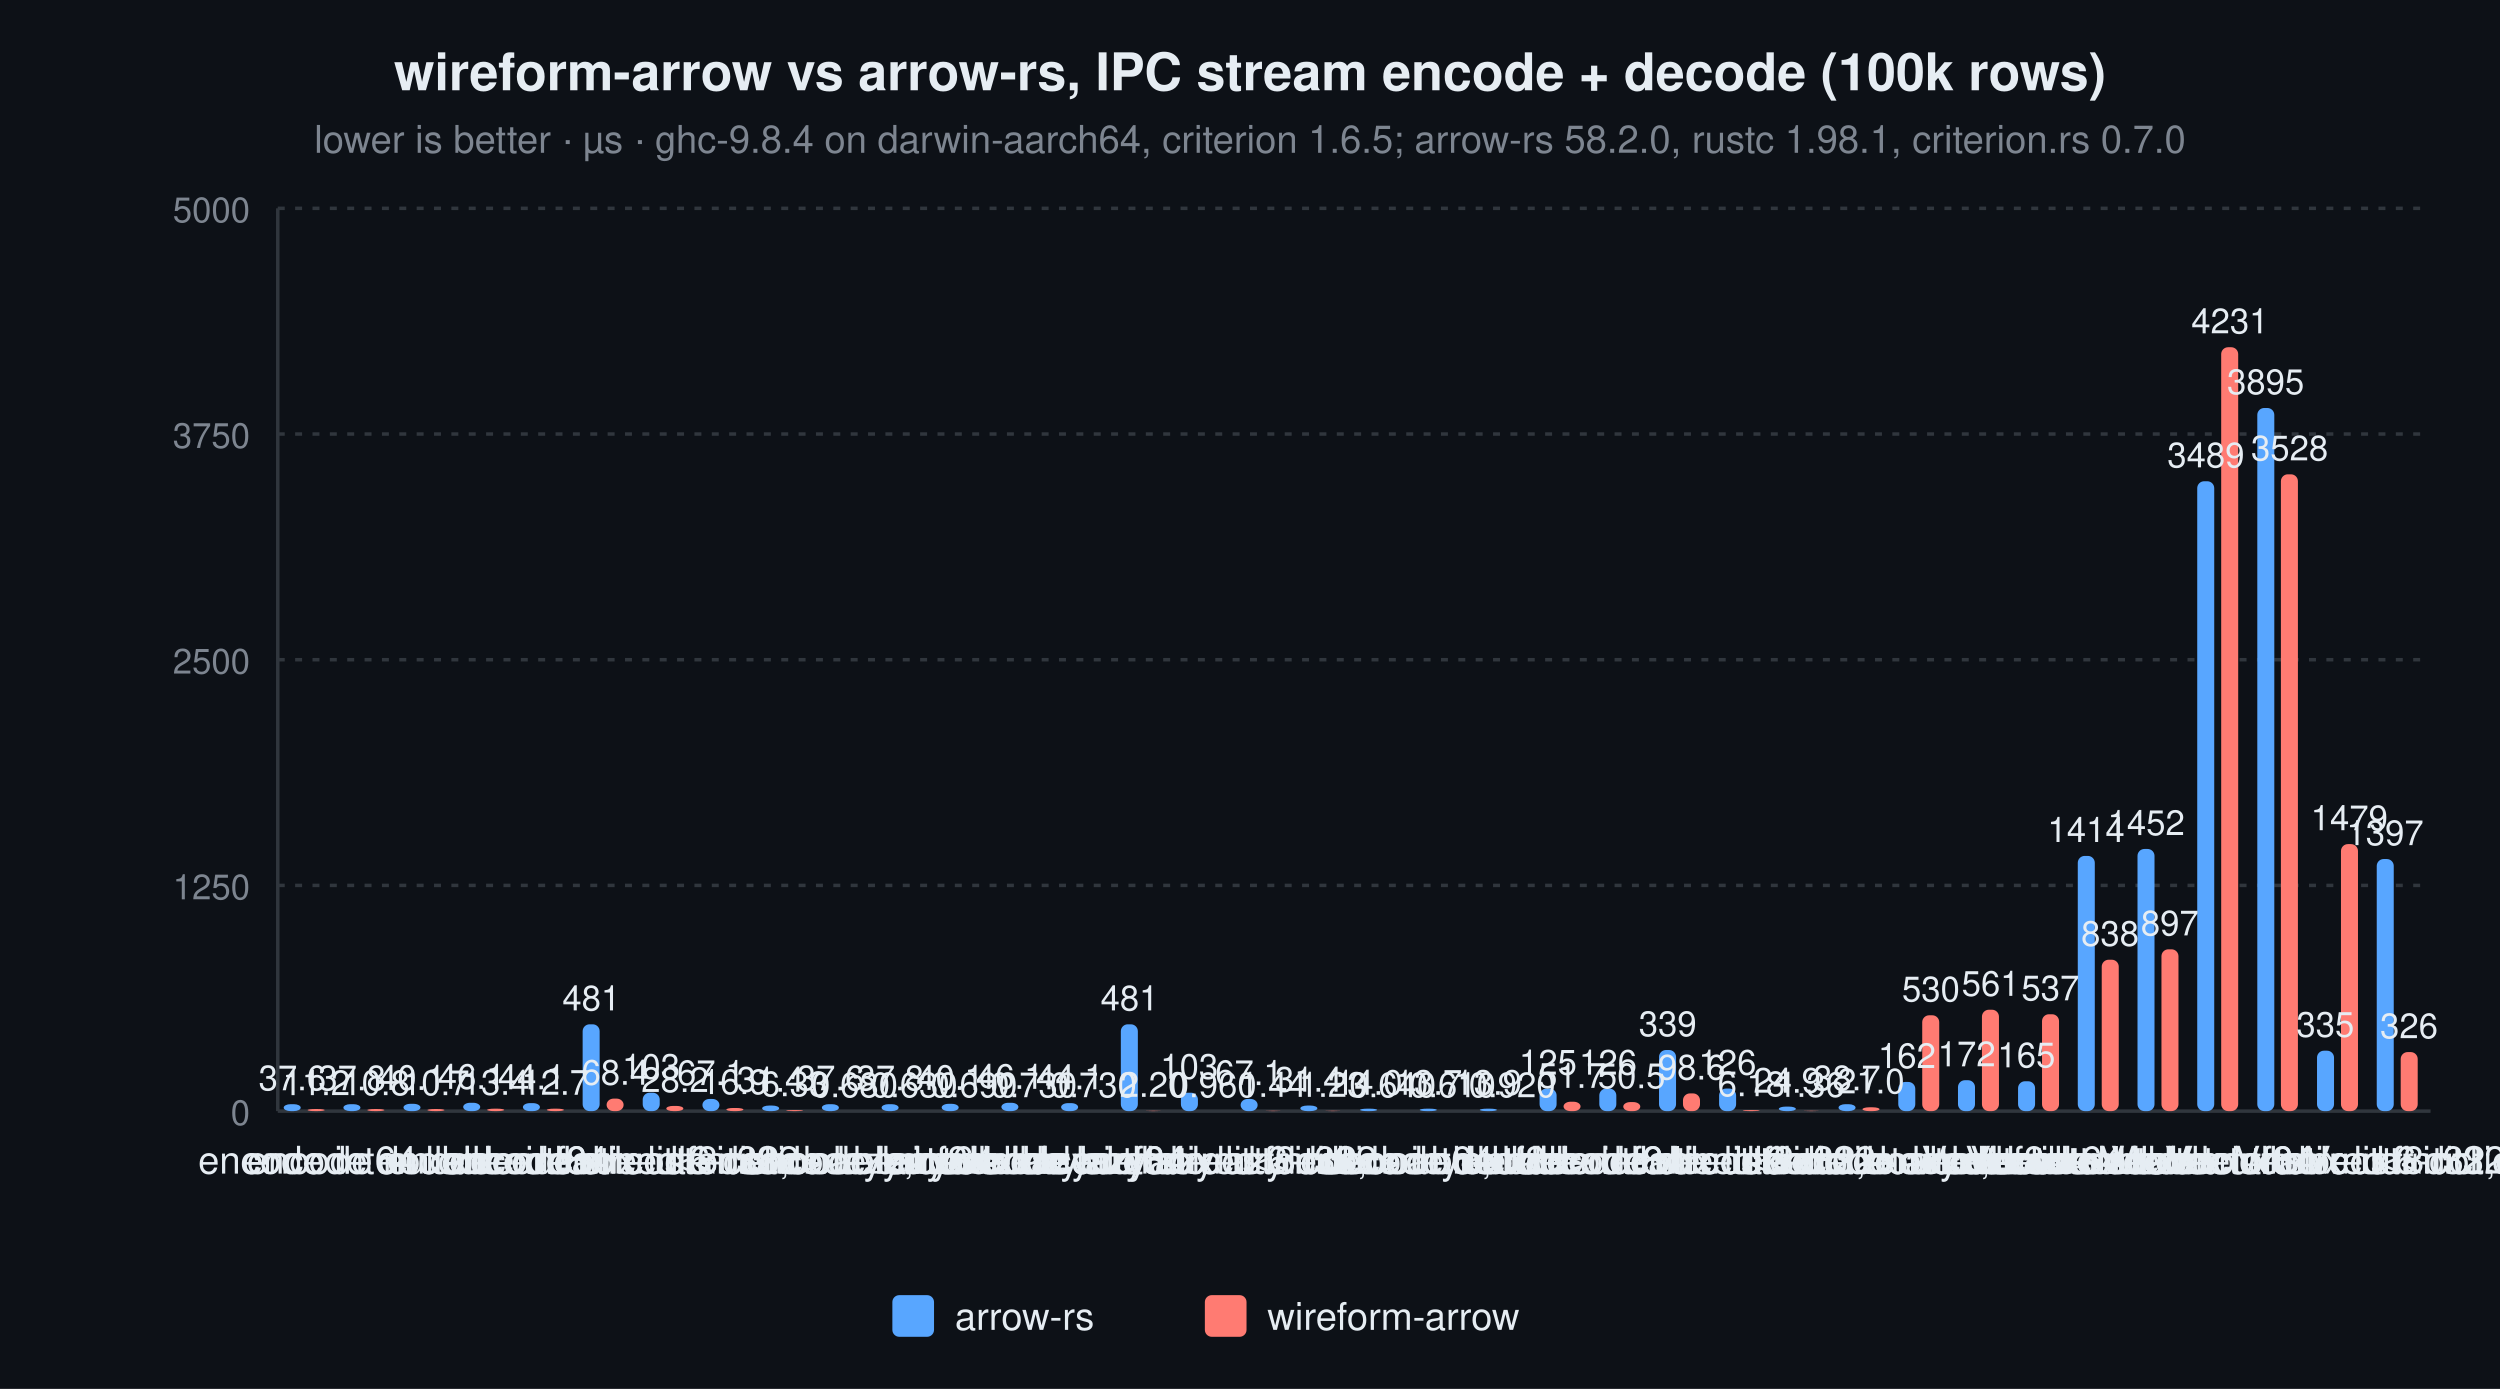
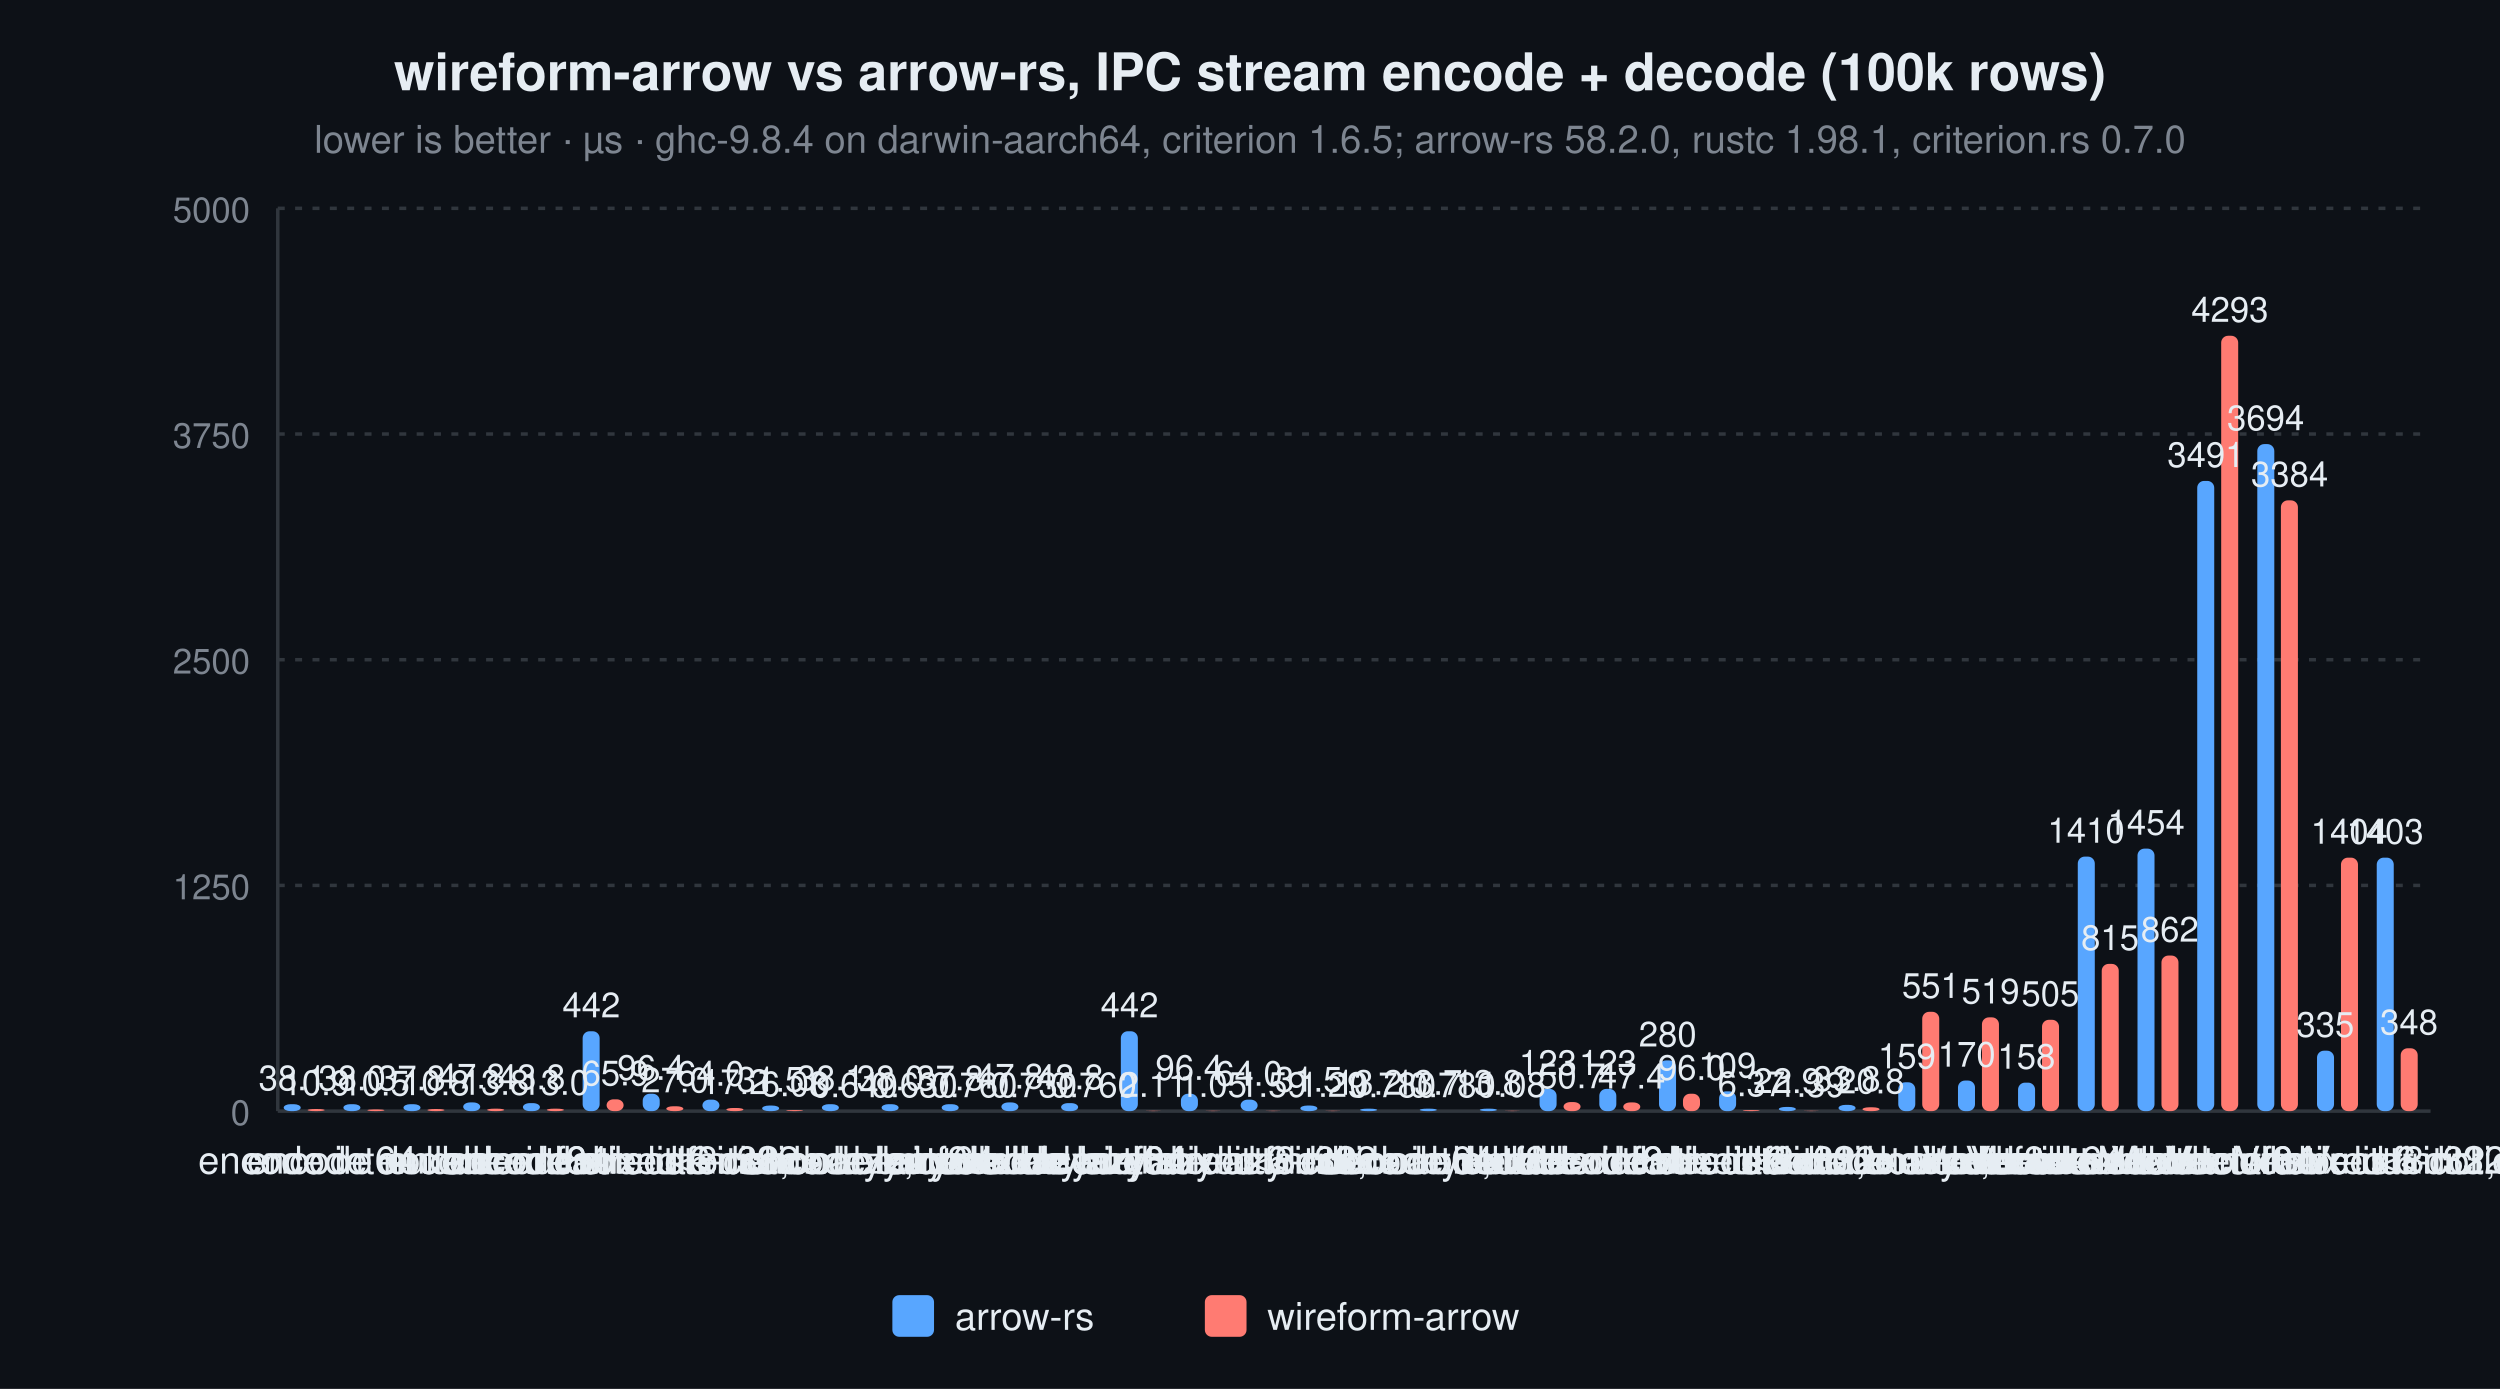
<svg xmlns="http://www.w3.org/2000/svg" viewBox="0 0 720 400" width="720" height="400" font-family="ui-sans-serif, system-ui, -apple-system, BlinkMacSystemFont, &quot;Segoe UI&quot;, Helvetica, Arial, sans-serif" font-size="12">
  <rect x="0" y="0" width="720" height="400" fill="#0d1117" />
  <text x="360" y="26" text-anchor="middle" font-size="15" font-weight="600" fill="#e6edf3">wireform-arrow vs arrow-rs, IPC stream encode + decode (100k rows)</text>
  <text x="360" y="44" text-anchor="middle" font-size="11" fill="#7d8590">lower is better · µs · ghc-9.8.4 on darwin-aarch64, criterion 1.6.5; arrow-rs 58.2.0, rustc 1.98.1, criterion.rs 0.7.0</text>
  <g stroke="#30363d" stroke-width="1">
    <line x1="80" y1="320" x2="700" y2="320" />
    <line x1="80" y1="60" x2="80" y2="320" />
  </g>
  <g>
    <g />
    <text x="72" y="324" text-anchor="end" font-size="10" fill="#7d8590">0</text>
    <line x1="80" y1="255" x2="700" y2="255" stroke="#30363d" stroke-width="1" stroke-dasharray="2 3" />
    <text x="72" y="259" text-anchor="end" font-size="10" fill="#7d8590">1250</text>
    <line x1="80" y1="190" x2="700" y2="190" stroke="#30363d" stroke-width="1" stroke-dasharray="2 3" />
    <text x="72" y="194" text-anchor="end" font-size="10" fill="#7d8590">2500</text>
    <line x1="80" y1="125" x2="700" y2="125" stroke="#30363d" stroke-width="1" stroke-dasharray="2 3" />
    <text x="72" y="129" text-anchor="end" font-size="10" fill="#7d8590">3750</text>
    <line x1="80" y1="60" x2="700" y2="60" stroke="#30363d" stroke-width="1" stroke-dasharray="2 3" />
    <text x="72" y="64" text-anchor="end" font-size="10" fill="#7d8590">5000</text>
  </g>
  <g>
    <rect x="81.7" y="318.0" width="4.9" height="2.0" rx="2" fill="#58a6ff" />
    <rect x="88.6" y="319.4" width="4.9" height="0.6" rx="2" fill="#ff7b72" />
    <rect x="98.9" y="318.0" width="4.9" height="2.0" rx="2" fill="#58a6ff" />
-     <rect x="105.8" y="319.4" width="4.9" height="0.6" rx="2" fill="#ff7b72" />
-     <rect x="116.2" y="317.9" width="4.9" height="2.1" rx="2" fill="#58a6ff" />
+     <rect x="105.8" y="319.5" width="4.9" height="0.5" rx="2" fill="#ff7b72" />
+     <rect x="116.2" y="318.0" width="4.9" height="2.0" rx="2" fill="#58a6ff" />
    <rect x="123.1" y="319.4" width="4.9" height="0.6" rx="2" fill="#ff7b72" />
-     <rect x="133.4" y="317.6" width="4.9" height="2.4" rx="2" fill="#58a6ff" />
+     <rect x="133.4" y="317.5" width="4.9" height="2.5" rx="2" fill="#58a6ff" />
    <rect x="140.3" y="319.3" width="4.9" height="0.7" rx="2" fill="#ff7b72" />
    <rect x="150.6" y="317.7" width="4.9" height="2.3" rx="2" fill="#58a6ff" />
    <rect x="157.5" y="319.3" width="4.9" height="0.7" rx="2" fill="#ff7b72" />
-     <rect x="167.8" y="295.0" width="4.9" height="25.0" rx="2" fill="#58a6ff" />
-     <rect x="174.7" y="316.4" width="4.9" height="3.6" rx="2" fill="#ff7b72" />
-     <rect x="185.1" y="314.7" width="4.9" height="5.3" rx="2" fill="#58a6ff" />
-     <rect x="191.9" y="318.5" width="4.9" height="1.5" rx="2" fill="#ff7b72" />
-     <rect x="202.3" y="316.5" width="4.9" height="3.5" rx="2" fill="#58a6ff" />
+     <rect x="167.8" y="297.0" width="4.9" height="23.0" rx="2" fill="#58a6ff" />
+     <rect x="174.7" y="316.6" width="4.9" height="3.4" rx="2" fill="#ff7b72" />
+     <rect x="185.1" y="315.0" width="4.9" height="5.0" rx="2" fill="#58a6ff" />
+     <rect x="191.9" y="318.6" width="4.9" height="1.4" rx="2" fill="#ff7b72" />
+     <rect x="202.3" y="316.7" width="4.9" height="3.3" rx="2" fill="#58a6ff" />
    <rect x="209.2" y="319.1" width="4.9" height="0.9" rx="2" fill="#ff7b72" />
    <rect x="219.5" y="318.4" width="4.9" height="1.6" rx="2" fill="#58a6ff" />
    <rect x="226.4" y="319.7" width="4.9" height="0.3" rx="2" fill="#ff7b72" />
    <rect x="236.7" y="318.0" width="4.9" height="2.0" rx="2" fill="#58a6ff" />
    <rect x="243.6" y="320.0" width="4.9" height="0.0" rx="2" fill="#ff7b72" />
    <rect x="253.9" y="318.0" width="4.9" height="2.0" rx="2" fill="#58a6ff" />
    <rect x="260.8" y="320.0" width="4.9" height="0.0" rx="2" fill="#ff7b72" />
-     <rect x="271.2" y="317.9" width="4.9" height="2.1" rx="2" fill="#58a6ff" />
+     <rect x="271.2" y="318.0" width="4.9" height="2.0" rx="2" fill="#58a6ff" />
    <rect x="278.1" y="320.0" width="4.9" height="0.0" rx="2" fill="#ff7b72" />
-     <rect x="288.4" y="317.6" width="4.9" height="2.4" rx="2" fill="#58a6ff" />
+     <rect x="288.4" y="317.5" width="4.9" height="2.5" rx="2" fill="#58a6ff" />
    <rect x="295.3" y="320.0" width="4.9" height="0.0" rx="2" fill="#ff7b72" />
    <rect x="305.6" y="317.7" width="4.9" height="2.3" rx="2" fill="#58a6ff" />
    <rect x="312.5" y="320.0" width="4.9" height="0.0" rx="2" fill="#ff7b72" />
-     <rect x="322.8" y="295.0" width="4.9" height="25.0" rx="2" fill="#58a6ff" />
+     <rect x="322.8" y="297.0" width="4.9" height="23.0" rx="2" fill="#58a6ff" />
    <rect x="329.7" y="319.9" width="4.9" height="0.1" rx="2" fill="#ff7b72" />
-     <rect x="340.1" y="314.7" width="4.9" height="5.3" rx="2" fill="#58a6ff" />
-     <rect x="346.9" y="320.0" width="4.9" height="0.0" rx="2" fill="#ff7b72" />
-     <rect x="357.3" y="316.5" width="4.9" height="3.5" rx="2" fill="#58a6ff" />
+     <rect x="340.1" y="315.0" width="4.9" height="5.0" rx="2" fill="#58a6ff" />
+     <rect x="346.9" y="319.9" width="4.9" height="0.1" rx="2" fill="#ff7b72" />
+     <rect x="357.3" y="316.7" width="4.9" height="3.3" rx="2" fill="#58a6ff" />
    <rect x="364.2" y="319.9" width="4.9" height="0.1" rx="2" fill="#ff7b72" />
    <rect x="374.5" y="318.4" width="4.9" height="1.6" rx="2" fill="#58a6ff" />
    <rect x="381.4" y="319.9" width="4.9" height="0.1" rx="2" fill="#ff7b72" />
    <rect x="391.7" y="319.3" width="4.9" height="0.7" rx="2" fill="#58a6ff" />
    <rect x="398.6" y="320.0" width="4.9" height="0.0" rx="2" fill="#ff7b72" />
    <rect x="408.9" y="319.3" width="4.9" height="0.7" rx="2" fill="#58a6ff" />
    <rect x="415.8" y="320.0" width="4.9" height="0.0" rx="2" fill="#ff7b72" />
    <rect x="426.2" y="319.3" width="4.9" height="0.7" rx="2" fill="#58a6ff" />
-     <rect x="433.1" y="320.0" width="4.9" height="0.0" rx="2" fill="#ff7b72" />
-     <rect x="443.4" y="313.5" width="4.9" height="6.5" rx="2" fill="#58a6ff" />
-     <rect x="450.3" y="317.3" width="4.9" height="2.7" rx="2" fill="#ff7b72" />
-     <rect x="460.6" y="313.5" width="4.9" height="6.5" rx="2" fill="#58a6ff" />
-     <rect x="467.5" y="317.4" width="4.9" height="2.6" rx="2" fill="#ff7b72" />
-     <rect x="477.8" y="302.4" width="4.9" height="17.6" rx="2" fill="#58a6ff" />
-     <rect x="484.7" y="314.9" width="4.9" height="5.1" rx="2" fill="#ff7b72" />
-     <rect x="495.1" y="313.5" width="4.9" height="6.5" rx="2" fill="#58a6ff" />
+     <rect x="433.1" y="319.9" width="4.9" height="0.1" rx="2" fill="#ff7b72" />
+     <rect x="443.4" y="313.6" width="4.9" height="6.4" rx="2" fill="#58a6ff" />
+     <rect x="450.3" y="317.4" width="4.9" height="2.6" rx="2" fill="#ff7b72" />
+     <rect x="460.6" y="313.6" width="4.9" height="6.4" rx="2" fill="#58a6ff" />
+     <rect x="467.5" y="317.5" width="4.9" height="2.5" rx="2" fill="#ff7b72" />
+     <rect x="477.8" y="305.4" width="4.9" height="14.6" rx="2" fill="#58a6ff" />
+     <rect x="484.7" y="315.0" width="4.9" height="5.0" rx="2" fill="#ff7b72" />
+     <rect x="495.1" y="314.3" width="4.9" height="5.7" rx="2" fill="#58a6ff" />
    <rect x="501.9" y="319.7" width="4.9" height="0.3" rx="2" fill="#ff7b72" />
-     <rect x="512.3" y="318.7" width="4.9" height="1.3" rx="2" fill="#58a6ff" />
+     <rect x="512.3" y="318.8" width="4.9" height="1.2" rx="2" fill="#58a6ff" />
    <rect x="519.2" y="319.9" width="4.9" height="0.1" rx="2" fill="#ff7b72" />
-     <rect x="529.5" y="318.0" width="4.9" height="2.0" rx="2" fill="#58a6ff" />
+     <rect x="529.5" y="318.2" width="4.9" height="1.8" rx="2" fill="#58a6ff" />
    <rect x="536.4" y="318.9" width="4.9" height="1.1" rx="2" fill="#ff7b72" />
-     <rect x="546.7" y="311.6" width="4.9" height="8.4" rx="2" fill="#58a6ff" />
-     <rect x="553.6" y="292.4" width="4.9" height="27.6" rx="2" fill="#ff7b72" />
-     <rect x="563.9" y="311.1" width="4.9" height="8.9" rx="2" fill="#58a6ff" />
-     <rect x="570.8" y="290.8" width="4.9" height="29.2" rx="2" fill="#ff7b72" />
-     <rect x="581.2" y="311.4" width="4.9" height="8.6" rx="2" fill="#58a6ff" />
-     <rect x="588.1" y="292.1" width="4.9" height="27.9" rx="2" fill="#ff7b72" />
-     <rect x="598.4" y="246.5" width="4.9" height="73.5" rx="2" fill="#58a6ff" />
-     <rect x="605.3" y="276.4" width="4.9" height="43.6" rx="2" fill="#ff7b72" />
-     <rect x="615.6" y="244.5" width="4.9" height="75.5" rx="2" fill="#58a6ff" />
-     <rect x="622.5" y="273.4" width="4.9" height="46.6" rx="2" fill="#ff7b72" />
-     <rect x="632.8" y="138.6" width="4.9" height="181.4" rx="2" fill="#58a6ff" />
-     <rect x="639.7" y="100.0" width="4.9" height="220.0" rx="2" fill="#ff7b72" />
-     <rect x="650.1" y="117.5" width="4.9" height="202.5" rx="2" fill="#58a6ff" />
-     <rect x="656.9" y="136.6" width="4.9" height="183.4" rx="2" fill="#ff7b72" />
+     <rect x="546.7" y="311.7" width="4.9" height="8.3" rx="2" fill="#58a6ff" />
+     <rect x="553.6" y="291.4" width="4.9" height="28.6" rx="2" fill="#ff7b72" />
+     <rect x="563.9" y="311.2" width="4.9" height="8.8" rx="2" fill="#58a6ff" />
+     <rect x="570.8" y="293.0" width="4.9" height="27.0" rx="2" fill="#ff7b72" />
+     <rect x="581.2" y="311.8" width="4.9" height="8.2" rx="2" fill="#58a6ff" />
+     <rect x="588.1" y="293.7" width="4.9" height="26.3" rx="2" fill="#ff7b72" />
+     <rect x="598.4" y="246.7" width="4.9" height="73.3" rx="2" fill="#58a6ff" />
+     <rect x="605.3" y="277.6" width="4.9" height="42.4" rx="2" fill="#ff7b72" />
+     <rect x="615.6" y="244.4" width="4.9" height="75.6" rx="2" fill="#58a6ff" />
+     <rect x="622.5" y="275.2" width="4.9" height="44.8" rx="2" fill="#ff7b72" />
+     <rect x="632.8" y="138.5" width="4.9" height="181.5" rx="2" fill="#58a6ff" />
+     <rect x="639.7" y="96.7" width="4.9" height="223.3" rx="2" fill="#ff7b72" />
+     <rect x="650.1" y="127.9" width="4.9" height="192.1" rx="2" fill="#58a6ff" />
+     <rect x="656.9" y="144.1" width="4.9" height="175.9" rx="2" fill="#ff7b72" />
    <rect x="667.3" y="302.6" width="4.9" height="17.4" rx="2" fill="#58a6ff" />
-     <rect x="674.2" y="243.1" width="4.9" height="76.9" rx="2" fill="#ff7b72" />
-     <rect x="684.5" y="247.4" width="4.9" height="72.6" rx="2" fill="#58a6ff" />
-     <rect x="691.4" y="303.0" width="4.9" height="17.0" rx="2" fill="#ff7b72" />
-   </g>
-   <g>
-     <text x="84.2" y="314.0" text-anchor="middle" font-size="10" fill="#e6edf3">37.6</text>
-     <text x="91.1" y="315.4" text-anchor="middle" font-size="10" fill="#e6edf3">11.2</text>
-     <text x="101.4" y="314.0" text-anchor="middle" font-size="10" fill="#e6edf3">37.8</text>
-     <text x="108.3" y="315.4" text-anchor="middle" font-size="10" fill="#e6edf3">10.8</text>
-     <text x="118.6" y="313.9" text-anchor="middle" font-size="10" fill="#e6edf3">40.1</text>
-     <text x="125.5" y="315.4" text-anchor="middle" font-size="10" fill="#e6edf3">10.7</text>
-     <text x="135.8" y="313.6" text-anchor="middle" font-size="10" fill="#e6edf3">46.1</text>
-     <text x="142.7" y="315.3" text-anchor="middle" font-size="10" fill="#e6edf3">13.4</text>
-     <text x="153.1" y="313.7" text-anchor="middle" font-size="10" fill="#e6edf3">44.1</text>
-     <text x="159.9" y="315.3" text-anchor="middle" font-size="10" fill="#e6edf3">12.7</text>
-     <text x="170.3" y="291.0" text-anchor="middle" font-size="10" fill="#e6edf3">481</text>
-     <text x="177.2" y="312.4" text-anchor="middle" font-size="10" fill="#e6edf3">68.4</text>
-     <text x="187.5" y="310.7" text-anchor="middle" font-size="10" fill="#e6edf3">103</text>
-     <text x="194.4" y="314.5" text-anchor="middle" font-size="10" fill="#e6edf3">28.2</text>
-     <text x="204.7" y="312.5" text-anchor="middle" font-size="10" fill="#e6edf3">67.1</text>
-     <text x="211.6" y="315.1" text-anchor="middle" font-size="10" fill="#e6edf3">16.9</text>
-     <text x="221.9" y="314.4" text-anchor="middle" font-size="10" fill="#e6edf3">31.4</text>
-     <text x="228.8" y="315.7" text-anchor="middle" font-size="10" fill="#e6edf3">6.33</text>
-     <text x="239.2" y="314.0" text-anchor="middle" font-size="10" fill="#e6edf3">37.6</text>
-     <text x="246.1" y="316.0" text-anchor="middle" font-size="10" fill="#e6edf3">0.680</text>
-     <text x="256.4" y="314.0" text-anchor="middle" font-size="10" fill="#e6edf3">37.8</text>
+     <rect x="674.2" y="247.0" width="4.9" height="73.0" rx="2" fill="#ff7b72" />
+     <rect x="684.5" y="247.0" width="4.9" height="73.0" rx="2" fill="#58a6ff" />
+     <rect x="691.4" y="301.9" width="4.9" height="18.1" rx="2" fill="#ff7b72" />
+   </g>
+   <g>
+     <text x="84.2" y="314.0" text-anchor="middle" font-size="10" fill="#e6edf3">38.1</text>
+     <text x="91.1" y="315.4" text-anchor="middle" font-size="10" fill="#e6edf3">10.9</text>
+     <text x="101.4" y="314.0" text-anchor="middle" font-size="10" fill="#e6edf3">38.0</text>
+     <text x="108.3" y="315.5" text-anchor="middle" font-size="10" fill="#e6edf3">10.5</text>
+     <text x="118.6" y="314.0" text-anchor="middle" font-size="10" fill="#e6edf3">37.8</text>
+     <text x="125.5" y="315.4" text-anchor="middle" font-size="10" fill="#e6edf3">10.8</text>
+     <text x="135.8" y="313.5" text-anchor="middle" font-size="10" fill="#e6edf3">47.8</text>
+     <text x="142.7" y="315.3" text-anchor="middle" font-size="10" fill="#e6edf3">13.8</text>
+     <text x="153.1" y="313.7" text-anchor="middle" font-size="10" fill="#e6edf3">43.8</text>
+     <text x="159.9" y="315.3" text-anchor="middle" font-size="10" fill="#e6edf3">13.0</text>
+     <text x="170.3" y="293.0" text-anchor="middle" font-size="10" fill="#e6edf3">442</text>
+     <text x="177.2" y="312.6" text-anchor="middle" font-size="10" fill="#e6edf3">65.9</text>
+     <text x="187.5" y="311.0" text-anchor="middle" font-size="10" fill="#e6edf3">96.4</text>
+     <text x="194.4" y="314.6" text-anchor="middle" font-size="10" fill="#e6edf3">27.0</text>
+     <text x="204.7" y="312.7" text-anchor="middle" font-size="10" fill="#e6edf3">64.0</text>
+     <text x="211.6" y="315.1" text-anchor="middle" font-size="10" fill="#e6edf3">17.2</text>
+     <text x="221.9" y="314.4" text-anchor="middle" font-size="10" fill="#e6edf3">31.5</text>
+     <text x="228.8" y="315.7" text-anchor="middle" font-size="10" fill="#e6edf3">6.08</text>
+     <text x="239.2" y="314.0" text-anchor="middle" font-size="10" fill="#e6edf3">38.1</text>
+     <text x="246.1" y="316.0" text-anchor="middle" font-size="10" fill="#e6edf3">0.640</text>
+     <text x="256.4" y="314.0" text-anchor="middle" font-size="10" fill="#e6edf3">38.0</text>
    <text x="263.3" y="316.0" text-anchor="middle" font-size="10" fill="#e6edf3">0.630</text>
-     <text x="273.6" y="313.9" text-anchor="middle" font-size="10" fill="#e6edf3">40.1</text>
-     <text x="280.5" y="316.0" text-anchor="middle" font-size="10" fill="#e6edf3">0.690</text>
-     <text x="290.8" y="313.6" text-anchor="middle" font-size="10" fill="#e6edf3">46.1</text>
+     <text x="273.6" y="314.0" text-anchor="middle" font-size="10" fill="#e6edf3">37.8</text>
+     <text x="280.5" y="316.0" text-anchor="middle" font-size="10" fill="#e6edf3">0.760</text>
+     <text x="290.8" y="313.5" text-anchor="middle" font-size="10" fill="#e6edf3">47.8</text>
    <text x="297.7" y="316.0" text-anchor="middle" font-size="10" fill="#e6edf3">0.730</text>
-     <text x="308.1" y="313.7" text-anchor="middle" font-size="10" fill="#e6edf3">44.1</text>
-     <text x="314.9" y="316.0" text-anchor="middle" font-size="10" fill="#e6edf3">0.730</text>
-     <text x="325.3" y="291.0" text-anchor="middle" font-size="10" fill="#e6edf3">481</text>
-     <text x="332.2" y="315.9" text-anchor="middle" font-size="10" fill="#e6edf3">2.20</text>
-     <text x="342.5" y="310.7" text-anchor="middle" font-size="10" fill="#e6edf3">103</text>
-     <text x="349.4" y="316.0" text-anchor="middle" font-size="10" fill="#e6edf3">0.960</text>
-     <text x="359.7" y="312.5" text-anchor="middle" font-size="10" fill="#e6edf3">67.1</text>
-     <text x="366.6" y="315.9" text-anchor="middle" font-size="10" fill="#e6edf3">1.44</text>
-     <text x="376.9" y="314.4" text-anchor="middle" font-size="10" fill="#e6edf3">31.4</text>
-     <text x="383.8" y="315.9" text-anchor="middle" font-size="10" fill="#e6edf3">1.23</text>
-     <text x="394.2" y="315.3" text-anchor="middle" font-size="10" fill="#e6edf3">14.0</text>
-     <text x="401.1" y="316.0" text-anchor="middle" font-size="10" fill="#e6edf3">0.640</text>
+     <text x="308.1" y="313.7" text-anchor="middle" font-size="10" fill="#e6edf3">43.8</text>
+     <text x="314.9" y="316.0" text-anchor="middle" font-size="10" fill="#e6edf3">0.760</text>
+     <text x="325.3" y="293.0" text-anchor="middle" font-size="10" fill="#e6edf3">442</text>
+     <text x="332.2" y="315.9" text-anchor="middle" font-size="10" fill="#e6edf3">2.11</text>
+     <text x="342.5" y="311.0" text-anchor="middle" font-size="10" fill="#e6edf3">96.4</text>
+     <text x="349.4" y="315.9" text-anchor="middle" font-size="10" fill="#e6edf3">1.05</text>
+     <text x="359.7" y="312.7" text-anchor="middle" font-size="10" fill="#e6edf3">64.0</text>
+     <text x="366.6" y="315.9" text-anchor="middle" font-size="10" fill="#e6edf3">1.59</text>
+     <text x="376.9" y="314.4" text-anchor="middle" font-size="10" fill="#e6edf3">31.5</text>
+     <text x="383.8" y="315.9" text-anchor="middle" font-size="10" fill="#e6edf3">1.29</text>
+     <text x="394.2" y="315.3" text-anchor="middle" font-size="10" fill="#e6edf3">13.2</text>
+     <text x="401.1" y="316.0" text-anchor="middle" font-size="10" fill="#e6edf3">0.780</text>
    <text x="411.4" y="315.3" text-anchor="middle" font-size="10" fill="#e6edf3">13.7</text>
-     <text x="418.3" y="316.0" text-anchor="middle" font-size="10" fill="#e6edf3">0.610</text>
-     <text x="428.6" y="315.3" text-anchor="middle" font-size="10" fill="#e6edf3">13.9</text>
-     <text x="435.5" y="316.0" text-anchor="middle" font-size="10" fill="#e6edf3">0.920</text>
-     <text x="445.8" y="309.5" text-anchor="middle" font-size="10" fill="#e6edf3">125</text>
-     <text x="452.7" y="313.3" text-anchor="middle" font-size="10" fill="#e6edf3">51.7</text>
-     <text x="463.1" y="309.5" text-anchor="middle" font-size="10" fill="#e6edf3">126</text>
-     <text x="469.9" y="313.4" text-anchor="middle" font-size="10" fill="#e6edf3">50.5</text>
-     <text x="480.3" y="298.4" text-anchor="middle" font-size="10" fill="#e6edf3">339</text>
-     <text x="487.2" y="310.9" text-anchor="middle" font-size="10" fill="#e6edf3">98.6</text>
-     <text x="497.5" y="309.5" text-anchor="middle" font-size="10" fill="#e6edf3">126</text>
-     <text x="504.4" y="315.7" text-anchor="middle" font-size="10" fill="#e6edf3">6.18</text>
-     <text x="514.7" y="314.7" text-anchor="middle" font-size="10" fill="#e6edf3">24.9</text>
-     <text x="521.6" y="315.9" text-anchor="middle" font-size="10" fill="#e6edf3">1.36</text>
-     <text x="531.9" y="314.0" text-anchor="middle" font-size="10" fill="#e6edf3">38.7</text>
-     <text x="538.8" y="314.9" text-anchor="middle" font-size="10" fill="#e6edf3">21.0</text>
-     <text x="549.2" y="307.6" text-anchor="middle" font-size="10" fill="#e6edf3">162</text>
-     <text x="556.1" y="288.4" text-anchor="middle" font-size="10" fill="#e6edf3">530</text>
-     <text x="566.4" y="307.1" text-anchor="middle" font-size="10" fill="#e6edf3">172</text>
-     <text x="573.3" y="286.8" text-anchor="middle" font-size="10" fill="#e6edf3">561</text>
-     <text x="583.6" y="307.4" text-anchor="middle" font-size="10" fill="#e6edf3">165</text>
-     <text x="590.5" y="288.1" text-anchor="middle" font-size="10" fill="#e6edf3">537</text>
-     <text x="600.8" y="242.5" text-anchor="middle" font-size="10" fill="#e6edf3">1414</text>
-     <text x="607.7" y="272.4" text-anchor="middle" font-size="10" fill="#e6edf3">838</text>
-     <text x="618.1" y="240.5" text-anchor="middle" font-size="10" fill="#e6edf3">1452</text>
-     <text x="624.9" y="269.4" text-anchor="middle" font-size="10" fill="#e6edf3">897</text>
-     <text x="635.3" y="134.6" text-anchor="middle" font-size="10" fill="#e6edf3">3489</text>
-     <text x="642.2" y="96.0" text-anchor="middle" font-size="10" fill="#e6edf3">4231</text>
-     <text x="652.5" y="113.5" text-anchor="middle" font-size="10" fill="#e6edf3">3895</text>
-     <text x="659.4" y="132.6" text-anchor="middle" font-size="10" fill="#e6edf3">3528</text>
+     <text x="418.3" y="316.0" text-anchor="middle" font-size="10" fill="#e6edf3">0.780</text>
+     <text x="428.6" y="315.3" text-anchor="middle" font-size="10" fill="#e6edf3">13.8</text>
+     <text x="435.5" y="315.9" text-anchor="middle" font-size="10" fill="#e6edf3">1.08</text>
+     <text x="445.8" y="309.6" text-anchor="middle" font-size="10" fill="#e6edf3">123</text>
+     <text x="452.7" y="313.4" text-anchor="middle" font-size="10" fill="#e6edf3">50.7</text>
+     <text x="463.1" y="309.6" text-anchor="middle" font-size="10" fill="#e6edf3">123</text>
+     <text x="469.9" y="313.5" text-anchor="middle" font-size="10" fill="#e6edf3">47.4</text>
+     <text x="480.3" y="301.4" text-anchor="middle" font-size="10" fill="#e6edf3">280</text>
+     <text x="487.2" y="311.0" text-anchor="middle" font-size="10" fill="#e6edf3">96.0</text>
+     <text x="497.5" y="310.3" text-anchor="middle" font-size="10" fill="#e6edf3">109</text>
+     <text x="504.4" y="315.7" text-anchor="middle" font-size="10" fill="#e6edf3">6.37</text>
+     <text x="514.7" y="314.8" text-anchor="middle" font-size="10" fill="#e6edf3">22.9</text>
+     <text x="521.6" y="315.9" text-anchor="middle" font-size="10" fill="#e6edf3">1.39</text>
+     <text x="531.9" y="314.2" text-anchor="middle" font-size="10" fill="#e6edf3">33.8</text>
+     <text x="538.8" y="314.9" text-anchor="middle" font-size="10" fill="#e6edf3">20.8</text>
+     <text x="549.2" y="307.7" text-anchor="middle" font-size="10" fill="#e6edf3">159</text>
+     <text x="556.1" y="287.4" text-anchor="middle" font-size="10" fill="#e6edf3">551</text>
+     <text x="566.4" y="307.2" text-anchor="middle" font-size="10" fill="#e6edf3">170</text>
+     <text x="573.3" y="289.0" text-anchor="middle" font-size="10" fill="#e6edf3">519</text>
+     <text x="583.6" y="307.8" text-anchor="middle" font-size="10" fill="#e6edf3">158</text>
+     <text x="590.5" y="289.7" text-anchor="middle" font-size="10" fill="#e6edf3">505</text>
+     <text x="600.8" y="242.7" text-anchor="middle" font-size="10" fill="#e6edf3">1410</text>
+     <text x="607.7" y="273.6" text-anchor="middle" font-size="10" fill="#e6edf3">815</text>
+     <text x="618.1" y="240.4" text-anchor="middle" font-size="10" fill="#e6edf3">1454</text>
+     <text x="624.9" y="271.2" text-anchor="middle" font-size="10" fill="#e6edf3">862</text>
+     <text x="635.3" y="134.5" text-anchor="middle" font-size="10" fill="#e6edf3">3491</text>
+     <text x="642.2" y="92.7" text-anchor="middle" font-size="10" fill="#e6edf3">4293</text>
+     <text x="652.5" y="123.9" text-anchor="middle" font-size="10" fill="#e6edf3">3694</text>
+     <text x="659.4" y="140.1" text-anchor="middle" font-size="10" fill="#e6edf3">3384</text>
    <text x="669.7" y="298.6" text-anchor="middle" font-size="10" fill="#e6edf3">335</text>
-     <text x="676.6" y="239.1" text-anchor="middle" font-size="10" fill="#e6edf3">1479</text>
-     <text x="686.9" y="243.4" text-anchor="middle" font-size="10" fill="#e6edf3">1397</text>
-     <text x="693.8" y="299.0" text-anchor="middle" font-size="10" fill="#e6edf3">326</text>
+     <text x="676.6" y="243.0" text-anchor="middle" font-size="10" fill="#e6edf3">1404</text>
+     <text x="686.9" y="243.0" text-anchor="middle" font-size="10" fill="#e6edf3">1403</text>
+     <text x="693.8" y="297.9" text-anchor="middle" font-size="10" fill="#e6edf3">348</text>
  </g>
  <g>
    <text x="88.6" y="338" text-anchor="middle" font-size="11" fill="#e6edf3">encode int64</text>
    <text x="105.8" y="338" text-anchor="middle" font-size="11" fill="#e6edf3">encode double</text>
    <text x="123.1" y="338" text-anchor="middle" font-size="11" fill="#e6edf3">encode nullable int64</text>
    <text x="140.3" y="338" text-anchor="middle" font-size="11" fill="#e6edf3">encode utf8</text>
    <text x="157.5" y="338" text-anchor="middle" font-size="11" fill="#e6edf3">encode nullable utf8</text>
    <text x="174.7" y="338" text-anchor="middle" font-size="11" fill="#e6edf3">encode mixed 6-col</text>
    <text x="191.9" y="338" text-anchor="middle" font-size="11" fill="#e6edf3">encode list&lt;int32&gt;</text>
    <text x="209.2" y="338" text-anchor="middle" font-size="11" fill="#e6edf3">encode struct&lt;int32,double,bool&gt;</text>
    <text x="226.4" y="338" text-anchor="middle" font-size="11" fill="#e6edf3">encode dictionary&lt;utf8&gt;</text>
    <text x="243.6" y="338" text-anchor="middle" font-size="11" fill="#e6edf3">encode lazy int64</text>
    <text x="260.8" y="338" text-anchor="middle" font-size="11" fill="#e6edf3">encode lazy double</text>
    <text x="278.1" y="338" text-anchor="middle" font-size="11" fill="#e6edf3">encode lazy nullable int64</text>
    <text x="295.3" y="338" text-anchor="middle" font-size="11" fill="#e6edf3">encode lazy utf8</text>
    <text x="312.5" y="338" text-anchor="middle" font-size="11" fill="#e6edf3">encode lazy nullable utf8</text>
    <text x="329.7" y="338" text-anchor="middle" font-size="11" fill="#e6edf3">encode lazy mixed 6-col</text>
    <text x="346.9" y="338" text-anchor="middle" font-size="11" fill="#e6edf3">encode lazy list&lt;int32&gt;</text>
    <text x="364.2" y="338" text-anchor="middle" font-size="11" fill="#e6edf3">encode lazy struct&lt;int32,double,bool&gt;</text>
    <text x="381.4" y="338" text-anchor="middle" font-size="11" fill="#e6edf3">encode lazy dictionary&lt;utf8&gt;</text>
    <text x="398.6" y="338" text-anchor="middle" font-size="11" fill="#e6edf3">decode int64</text>
    <text x="415.8" y="338" text-anchor="middle" font-size="11" fill="#e6edf3">decode double</text>
    <text x="433.1" y="338" text-anchor="middle" font-size="11" fill="#e6edf3">decode nullable int64</text>
    <text x="450.3" y="338" text-anchor="middle" font-size="11" fill="#e6edf3">decode utf8</text>
    <text x="467.5" y="338" text-anchor="middle" font-size="11" fill="#e6edf3">decode nullable utf8</text>
    <text x="484.7" y="338" text-anchor="middle" font-size="11" fill="#e6edf3">decode mixed 6-col</text>
    <text x="501.9" y="338" text-anchor="middle" font-size="11" fill="#e6edf3">decode list&lt;int32&gt;</text>
    <text x="519.2" y="338" text-anchor="middle" font-size="11" fill="#e6edf3">decode struct&lt;int32,double,bool&gt;</text>
    <text x="536.4" y="338" text-anchor="middle" font-size="11" fill="#e6edf3">decode dictionary&lt;utf8&gt;</text>
    <text x="553.6" y="338" text-anchor="middle" font-size="11" fill="#e6edf3">decode + toVector int64</text>
    <text x="570.8" y="338" text-anchor="middle" font-size="11" fill="#e6edf3">decode + toVector double</text>
    <text x="588.1" y="338" text-anchor="middle" font-size="11" fill="#e6edf3">decode + toVector nullable int64</text>
    <text x="605.3" y="338" text-anchor="middle" font-size="11" fill="#e6edf3">decode + toVector utf8</text>
    <text x="622.5" y="338" text-anchor="middle" font-size="11" fill="#e6edf3">decode + toVector nullable utf8</text>
    <text x="639.7" y="338" text-anchor="middle" font-size="11" fill="#e6edf3">decode + toVector mixed 6-col</text>
    <text x="656.9" y="338" text-anchor="middle" font-size="11" fill="#e6edf3">decode + toVector list&lt;int32&gt;</text>
    <text x="674.2" y="338" text-anchor="middle" font-size="11" fill="#e6edf3">decode + toVector struct&lt;int32,double,bool&gt;</text>
    <text x="691.4" y="338" text-anchor="middle" font-size="11" fill="#e6edf3">decode + toVector dictionary&lt;utf8&gt;</text>
  </g>
  <g>
    <g transform="translate(257, 382)">
      <rect x="0" y="-9" width="12" height="12" rx="2" fill="#58a6ff" />
      <text x="18" y="1" font-size="11" fill="#e6edf3">arrow-rs</text>
    </g>
    <g transform="translate(347, 382)">
      <rect x="0" y="-9" width="12" height="12" rx="2" fill="#ff7b72" />
      <text x="18" y="1" font-size="11" fill="#e6edf3">wireform-arrow</text>
    </g>
  </g>
</svg>
